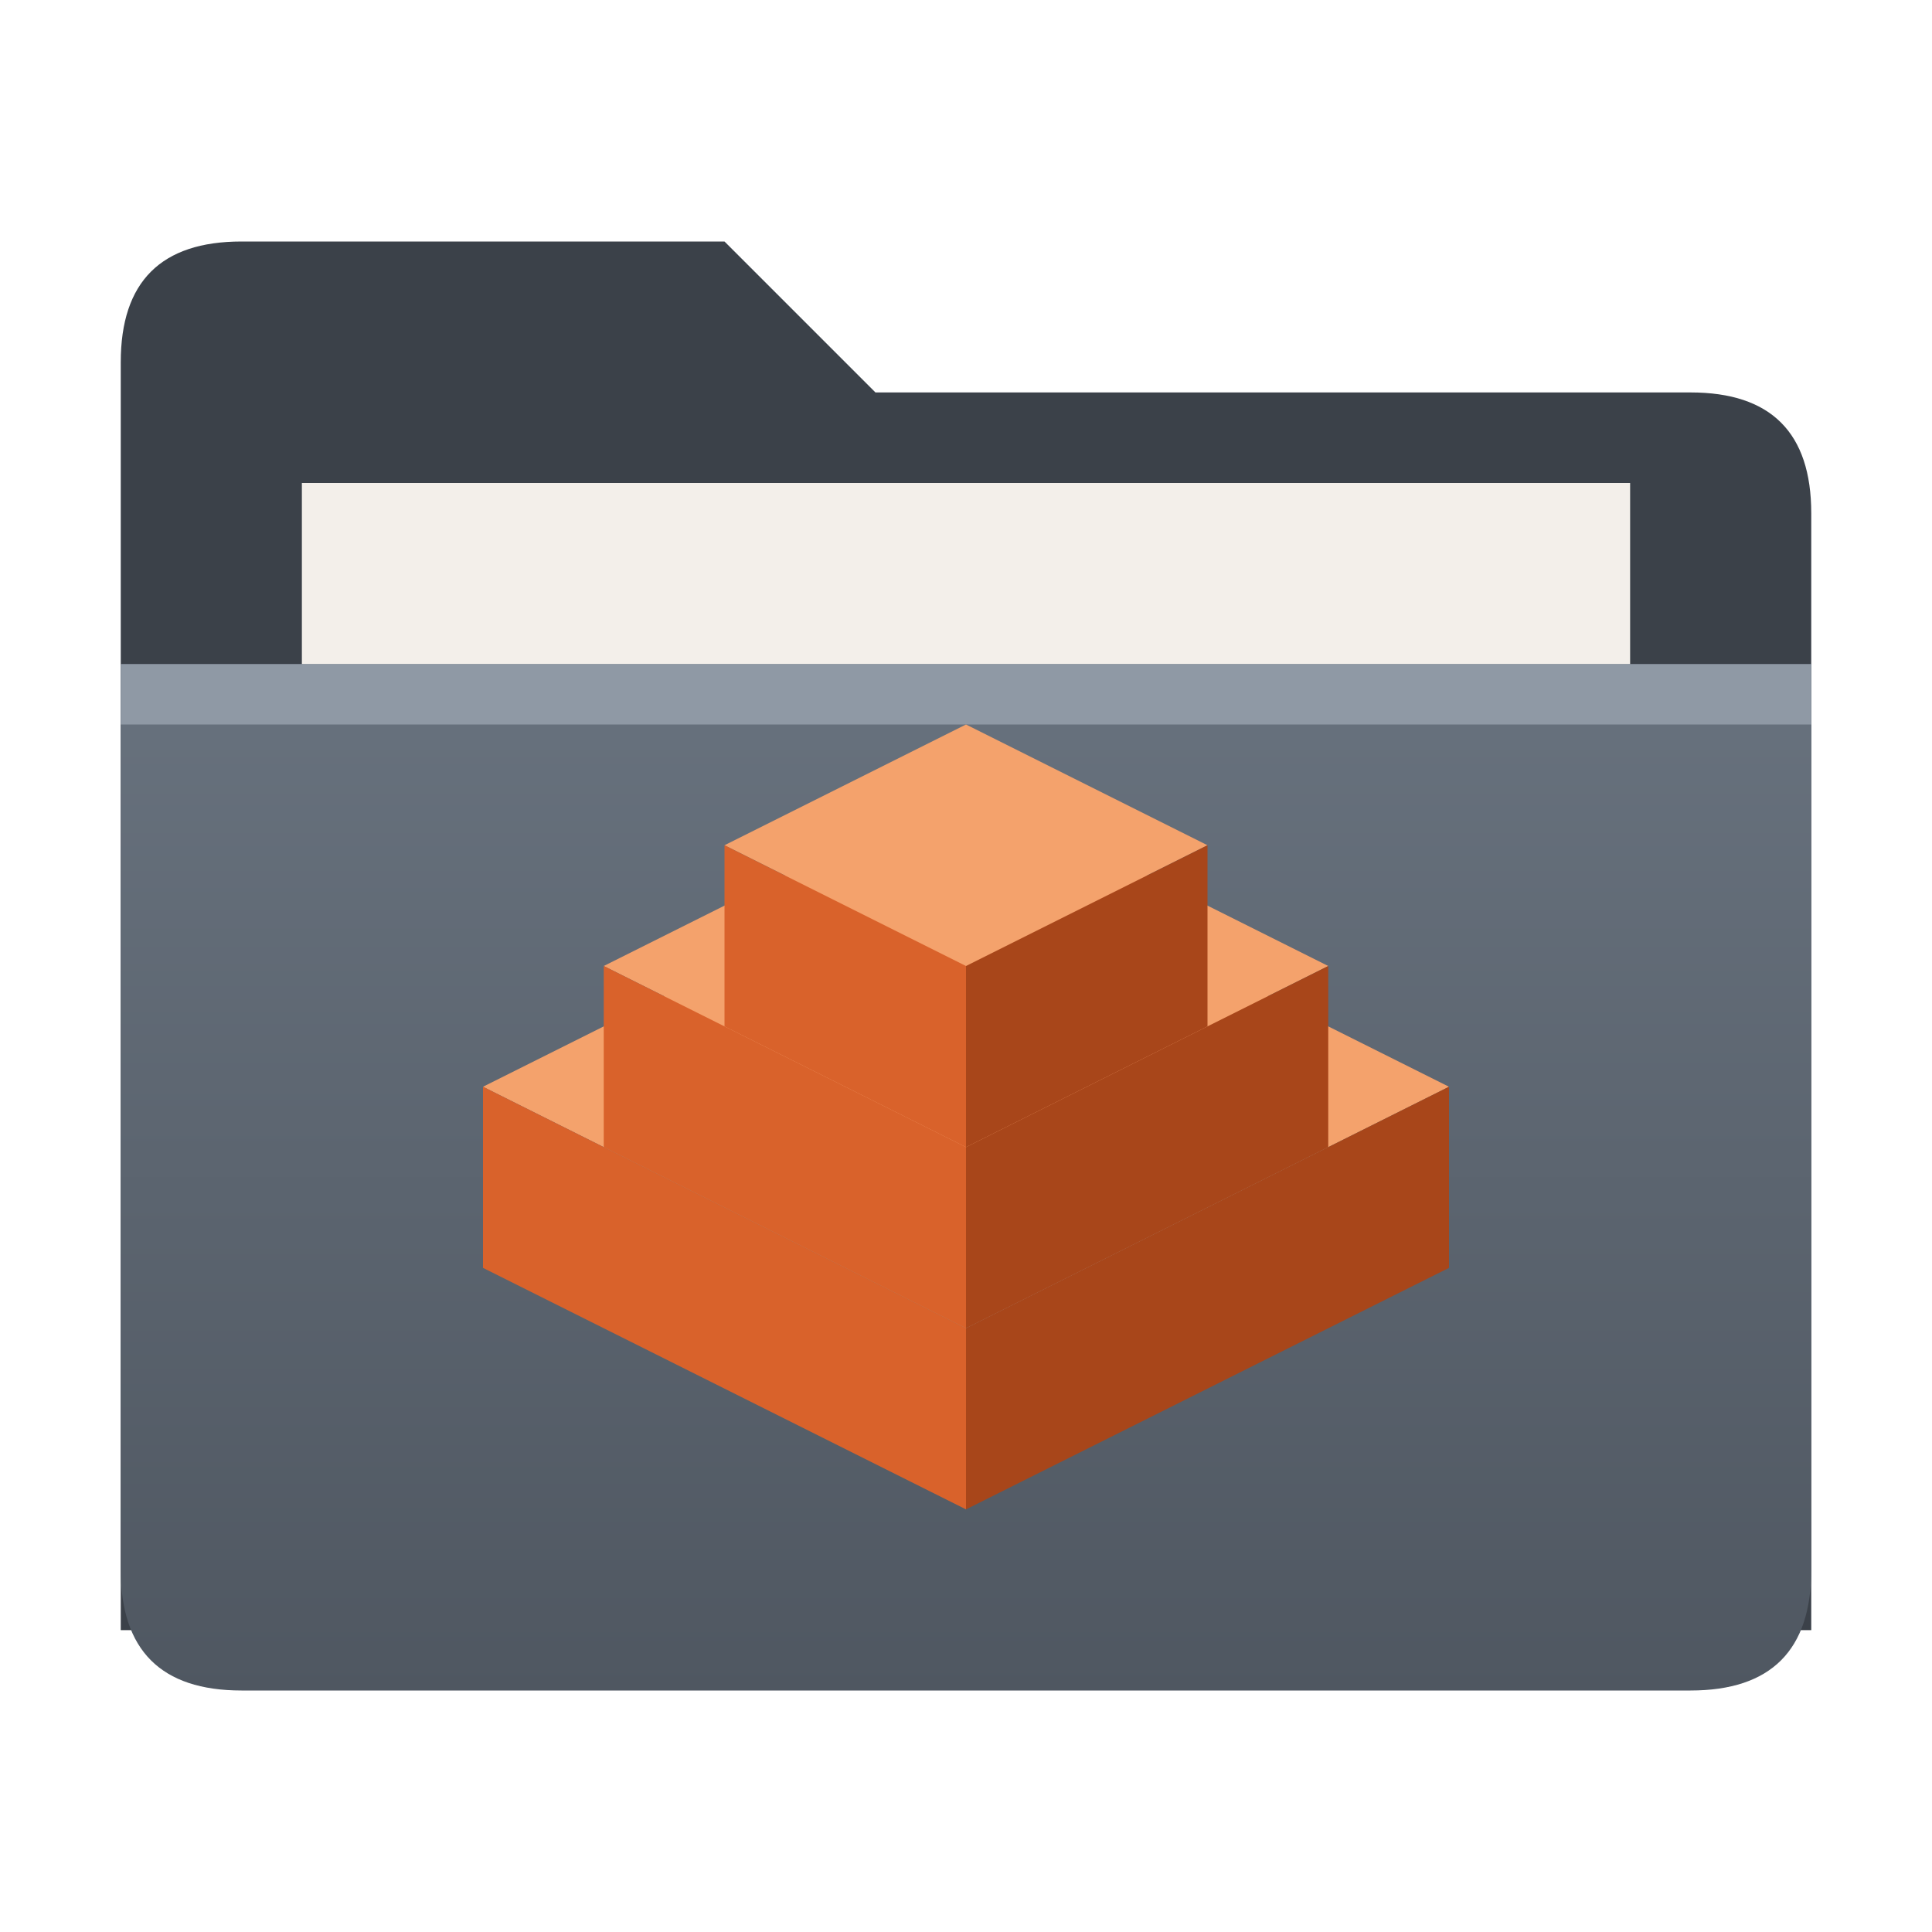
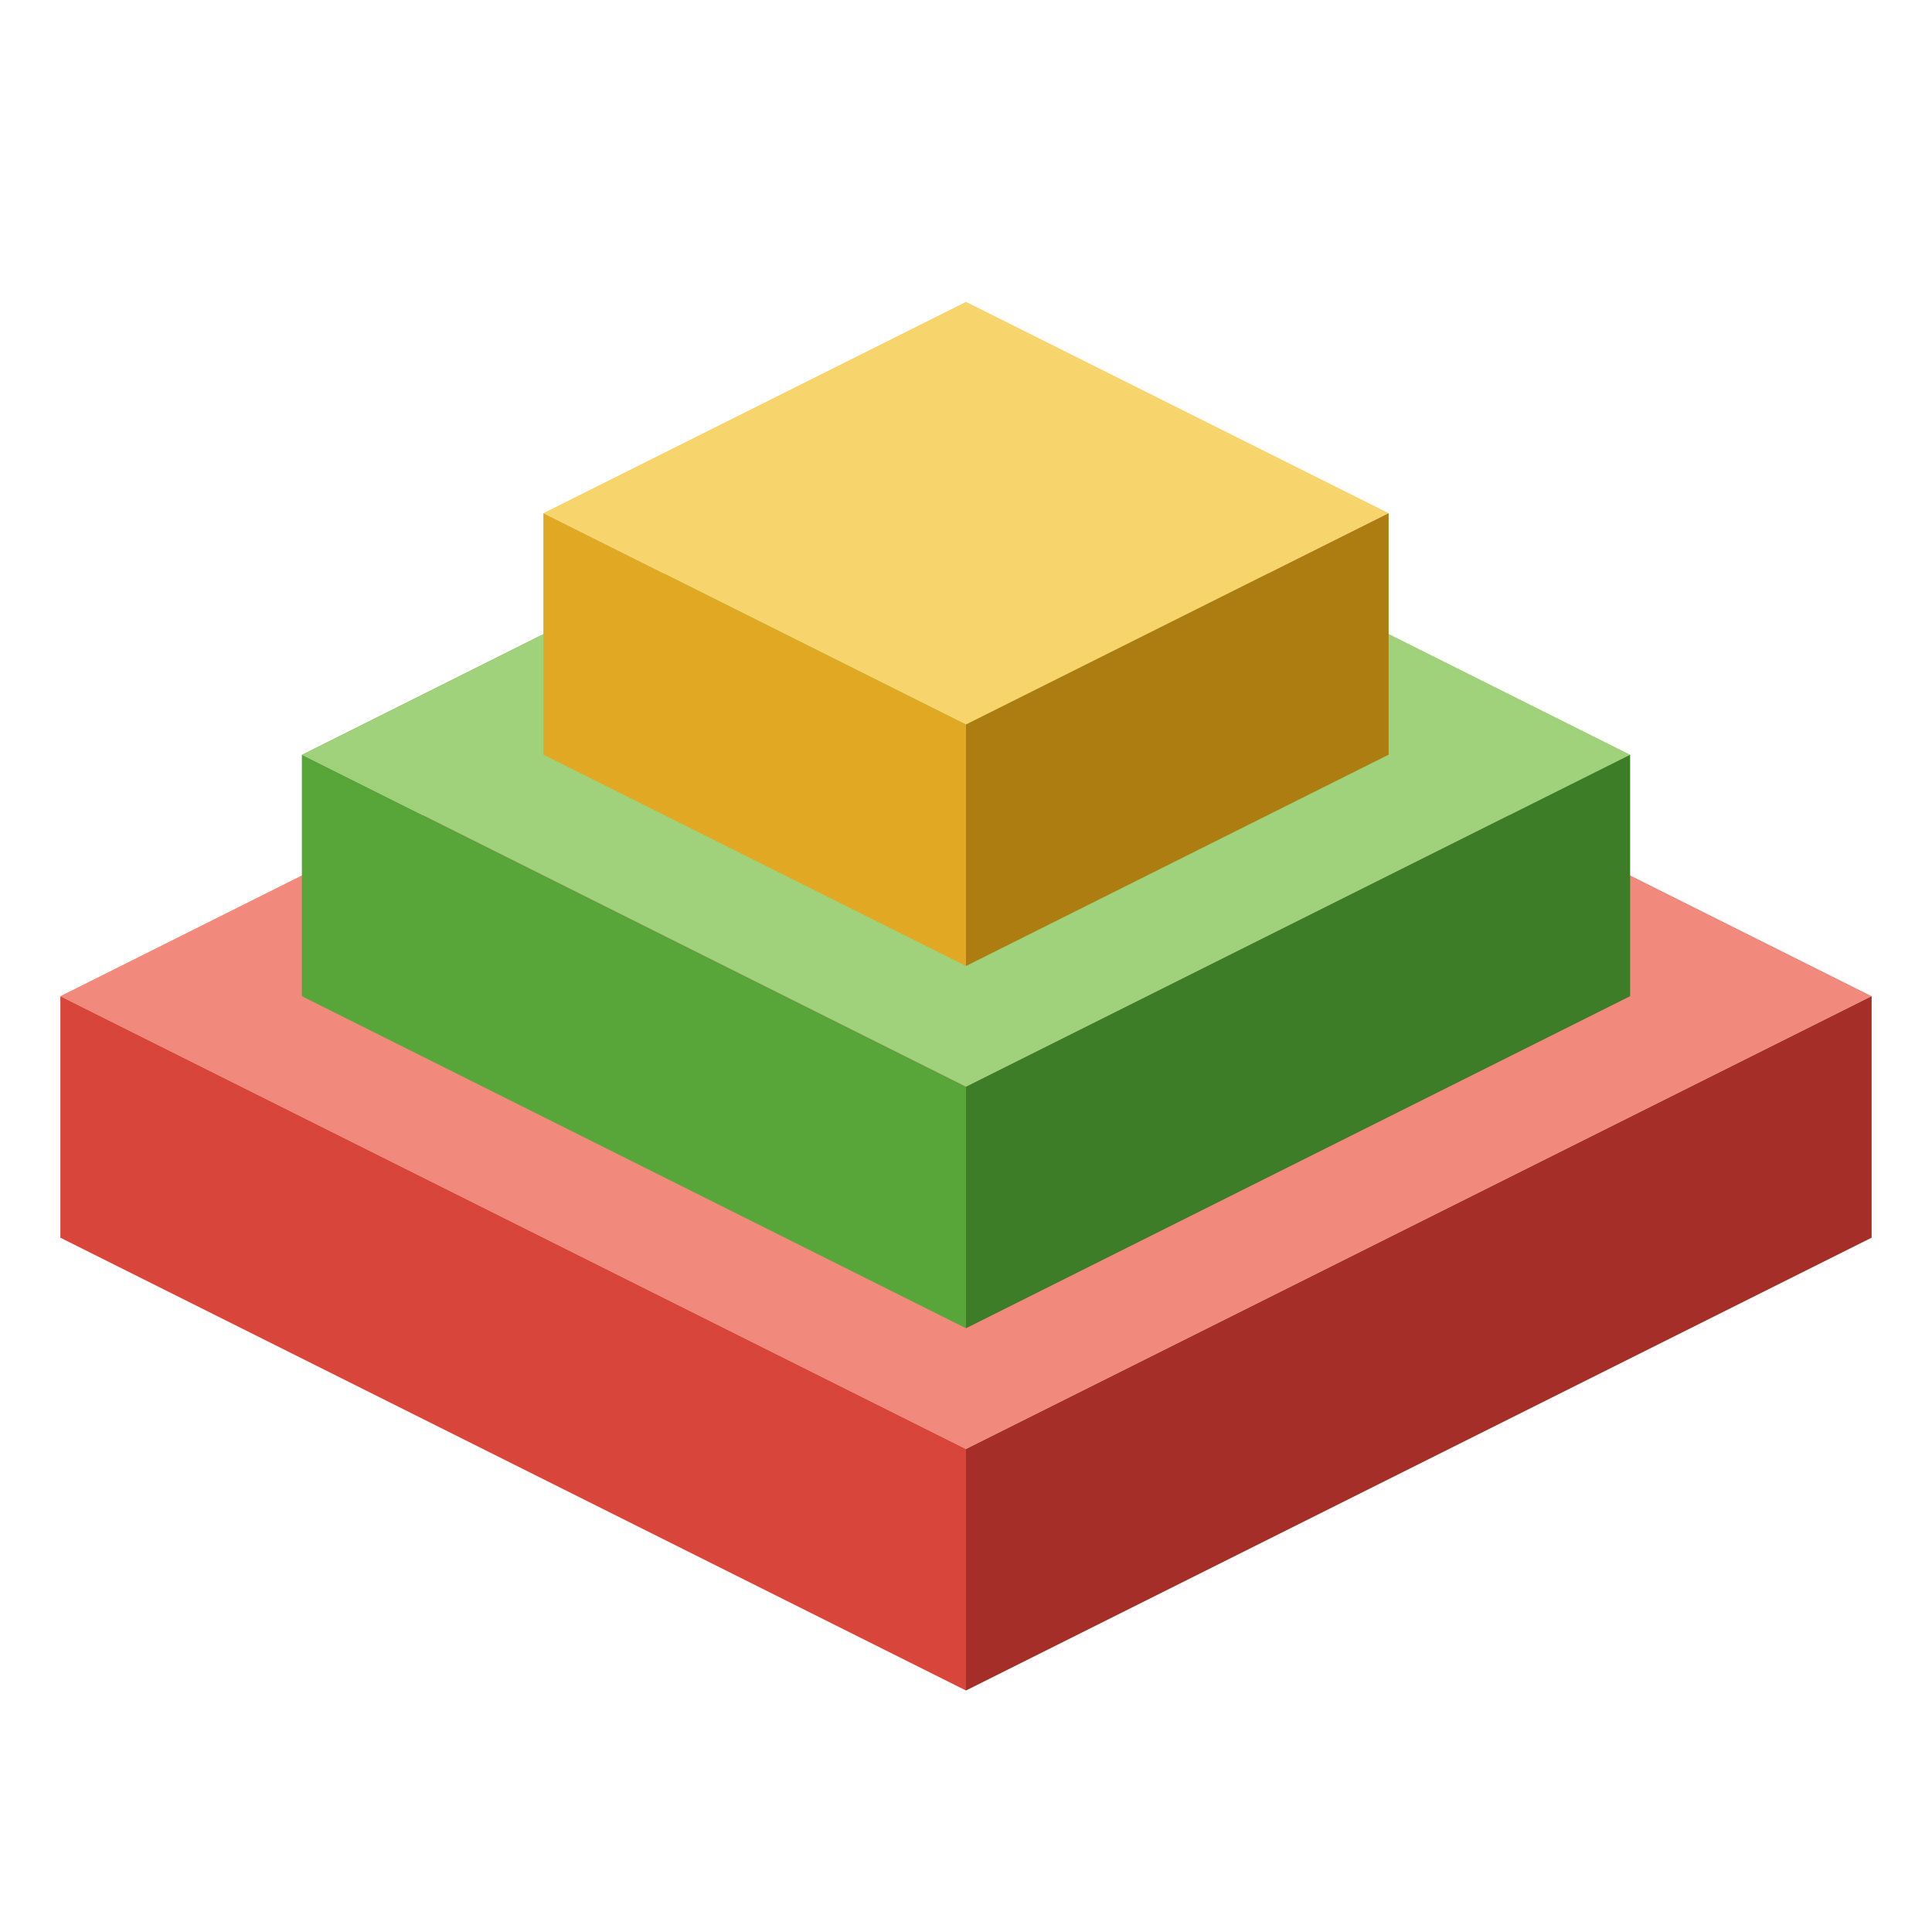
<svg xmlns="http://www.w3.org/2000/svg" viewBox="0 0 32 32" width="32" height="32">
-   <defs>
-     <linearGradient id="front" x1="0" y1="0" x2="0" y2="1">
-       <stop offset="0" stop-color="#68727e" />
-       <stop offset="1" stop-color="#4f5761" />
-     </linearGradient>
-   </defs>
-   <path d="M2 6Q2 4 4 4H12L14.5 6.5H28Q30 6.5 30 8.5V27H2Z" fill="#3b4149" />
-   <rect x="5" y="8" width="22" height="5" fill="#f3efea" />
-   <path d="M2 11H30V26Q30 28 28 28H4Q2 28 2 26Z" fill="url(#front)" />
-   <rect x="2" y="11" width="28" height="1" fill="#8f99a5" />
-   <polygon points="16,14 24,18 16,22 8,18" fill="#f4a26c" />
-   <polygon points="8,18 16,22 16,25 8,21" fill="#d9622b" />
-   <polygon points="24,18 16,22 16,25 24,21" fill="#a8461a" />
-   <polygon points="16,13 22,16 16,19 10,16" fill="#f4a26c" />
-   <polygon points="10,16 16,19 16,22 10,19" fill="#d9622b" />
-   <polygon points="22,16 16,19 16,22 22,19" fill="#a8461a" />
-   <polygon points="16,12 20,14 16,16 12,14" fill="#f4a26c" />
-   <polygon points="12,14 16,16 16,19 12,17" fill="#d9622b" />
-   <polygon points="20,14 16,16 16,19 20,17" fill="#a8461a" />
+   <polygon points="16,9 31,16.5 16,24 1,16.5" fill="#f2897d" />
+   <polygon points="1,16.5 16,24 16,28 1,20.5" fill="#d8453b" />
+   <polygon points="31,16.5 16,24 16,28 31,20.5" fill="#a52f28" />
+   <polygon points="16,7 27,12.5 16,18 5,12.5" fill="#9fd27b" />
+   <polygon points="5,12.5 16,18 16,22 5,16.5" fill="#58a63a" />
+   <polygon points="27,12.5 16,18 16,22 27,16.5" fill="#3d7d27" />
+   <polygon points="16,5 23,8.5 16,12 9,8.5" fill="#f8d56c" />
+   <polygon points="9,8.5 16,12 16,16 9,12.5" fill="#e1a823" />
+   <polygon points="23,8.5 16,12 16,16 23,12.5" fill="#ad7d12" />
</svg>
